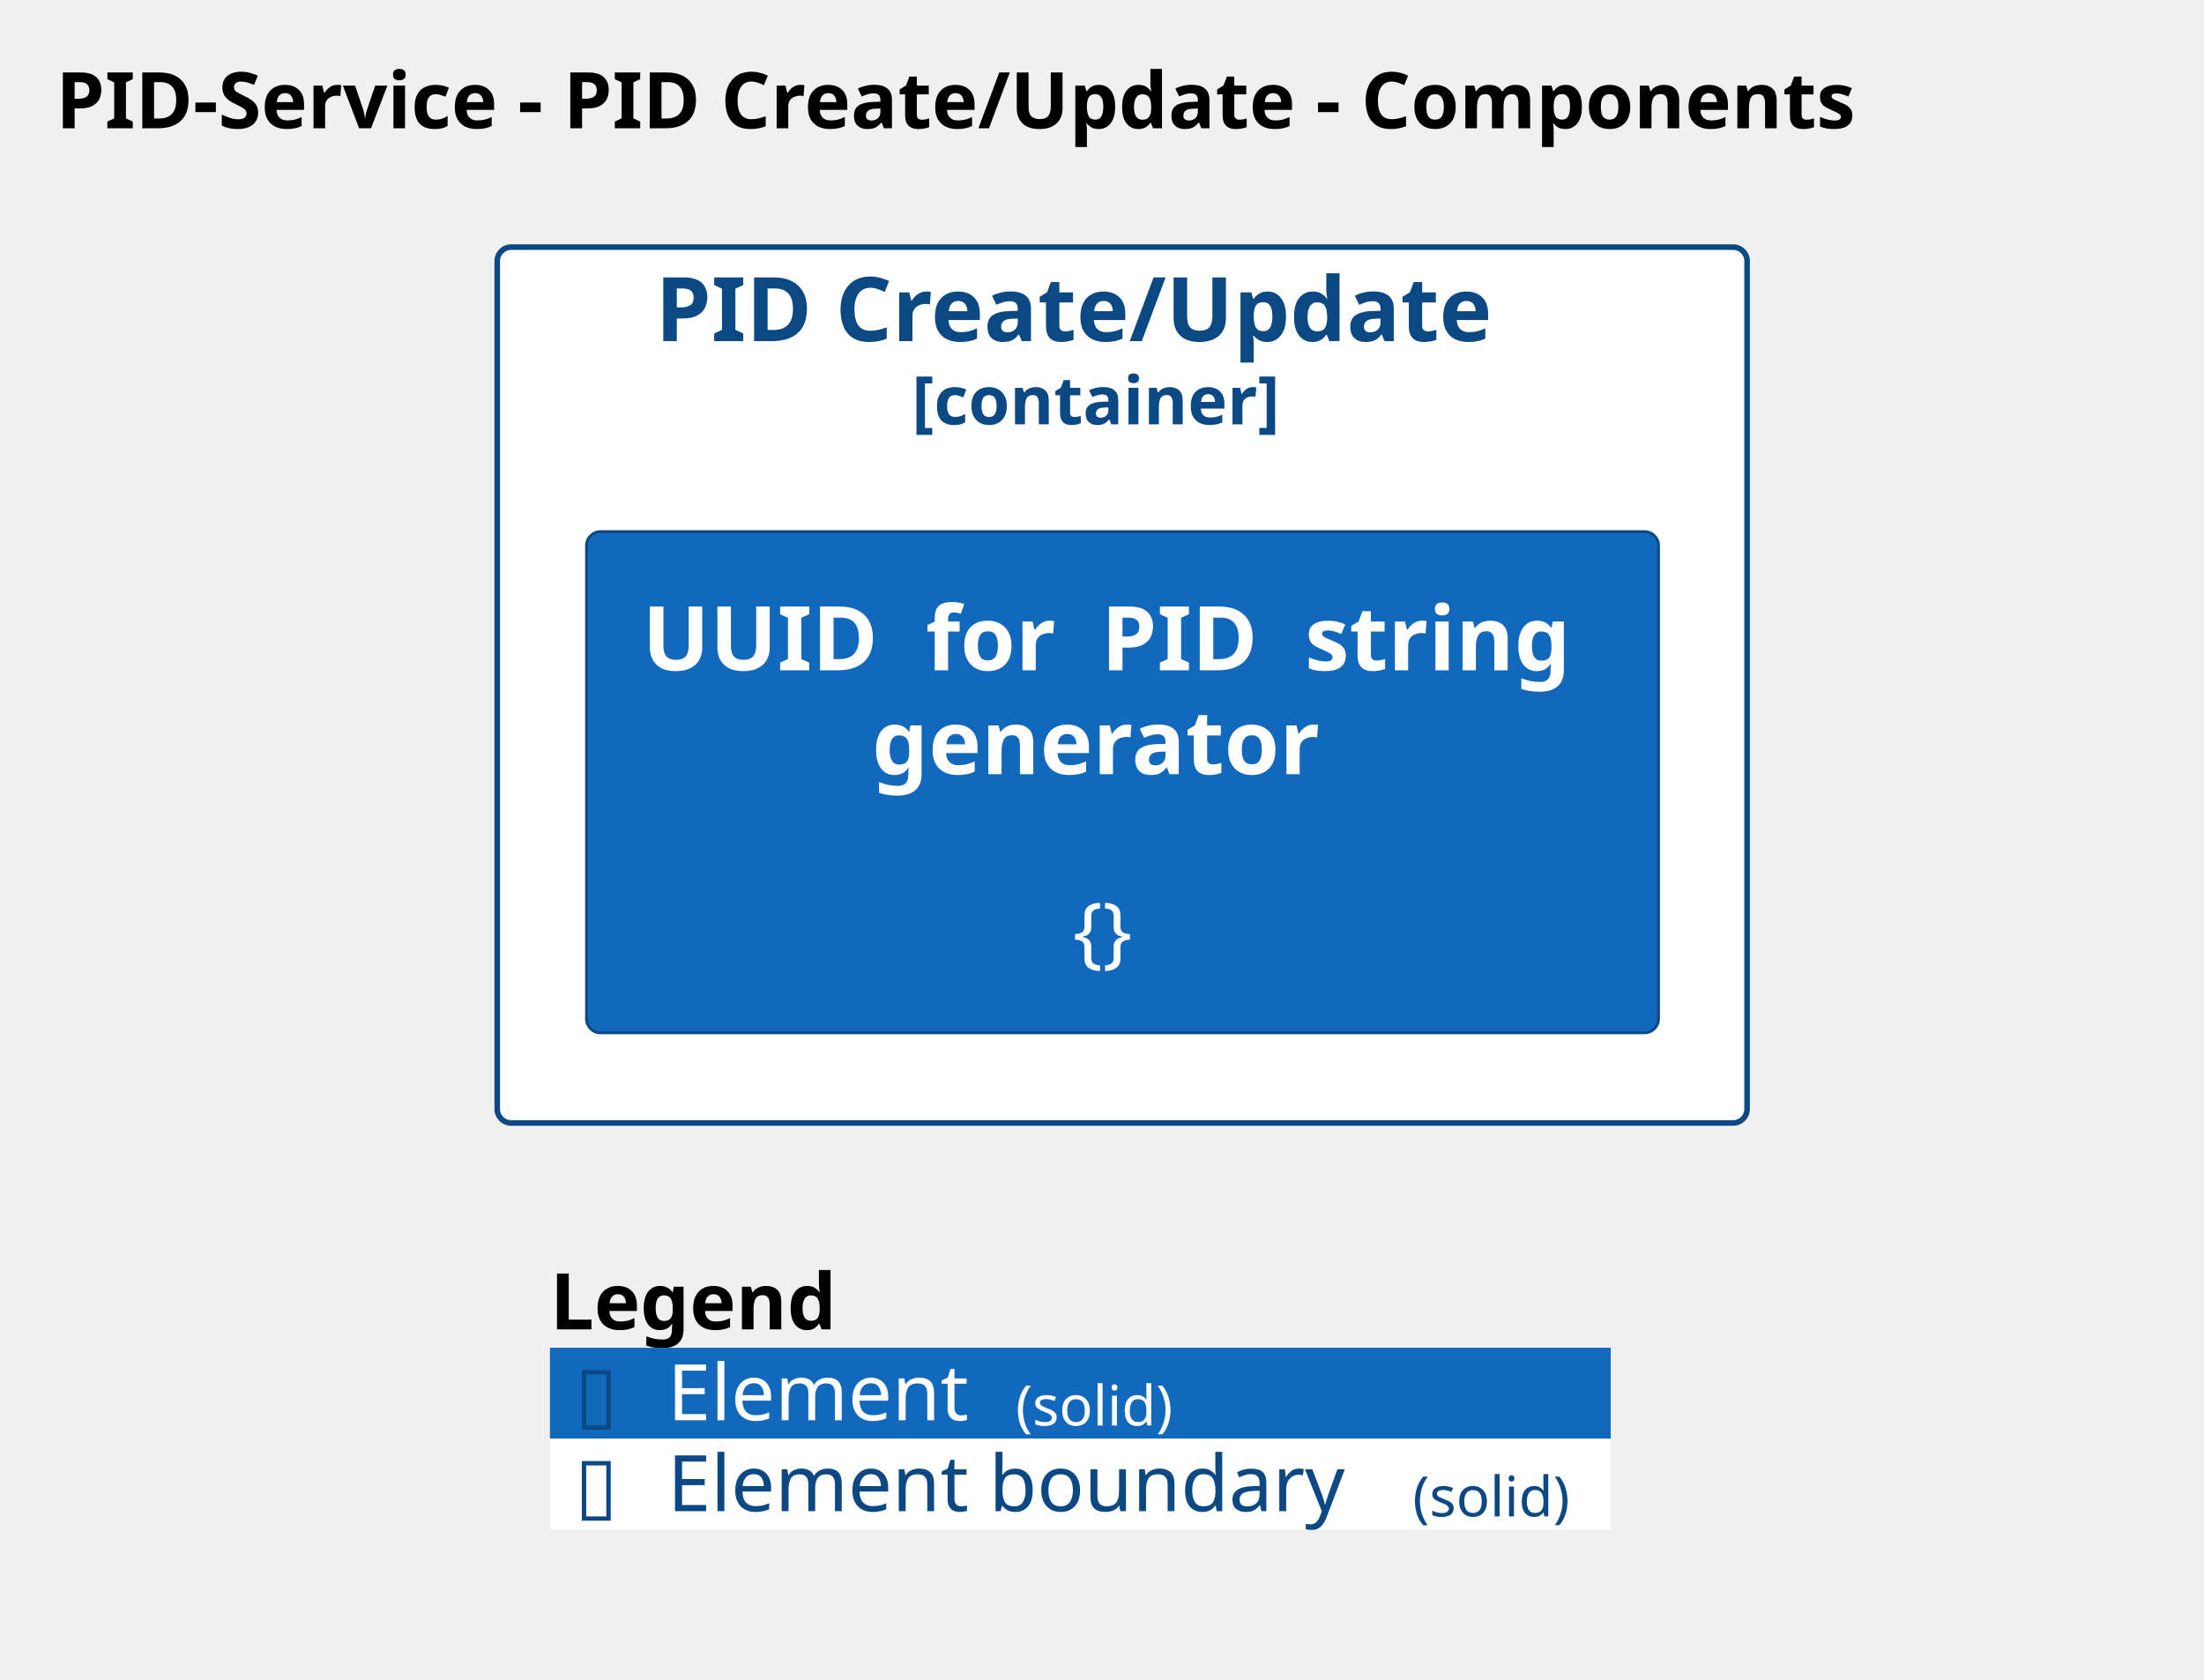
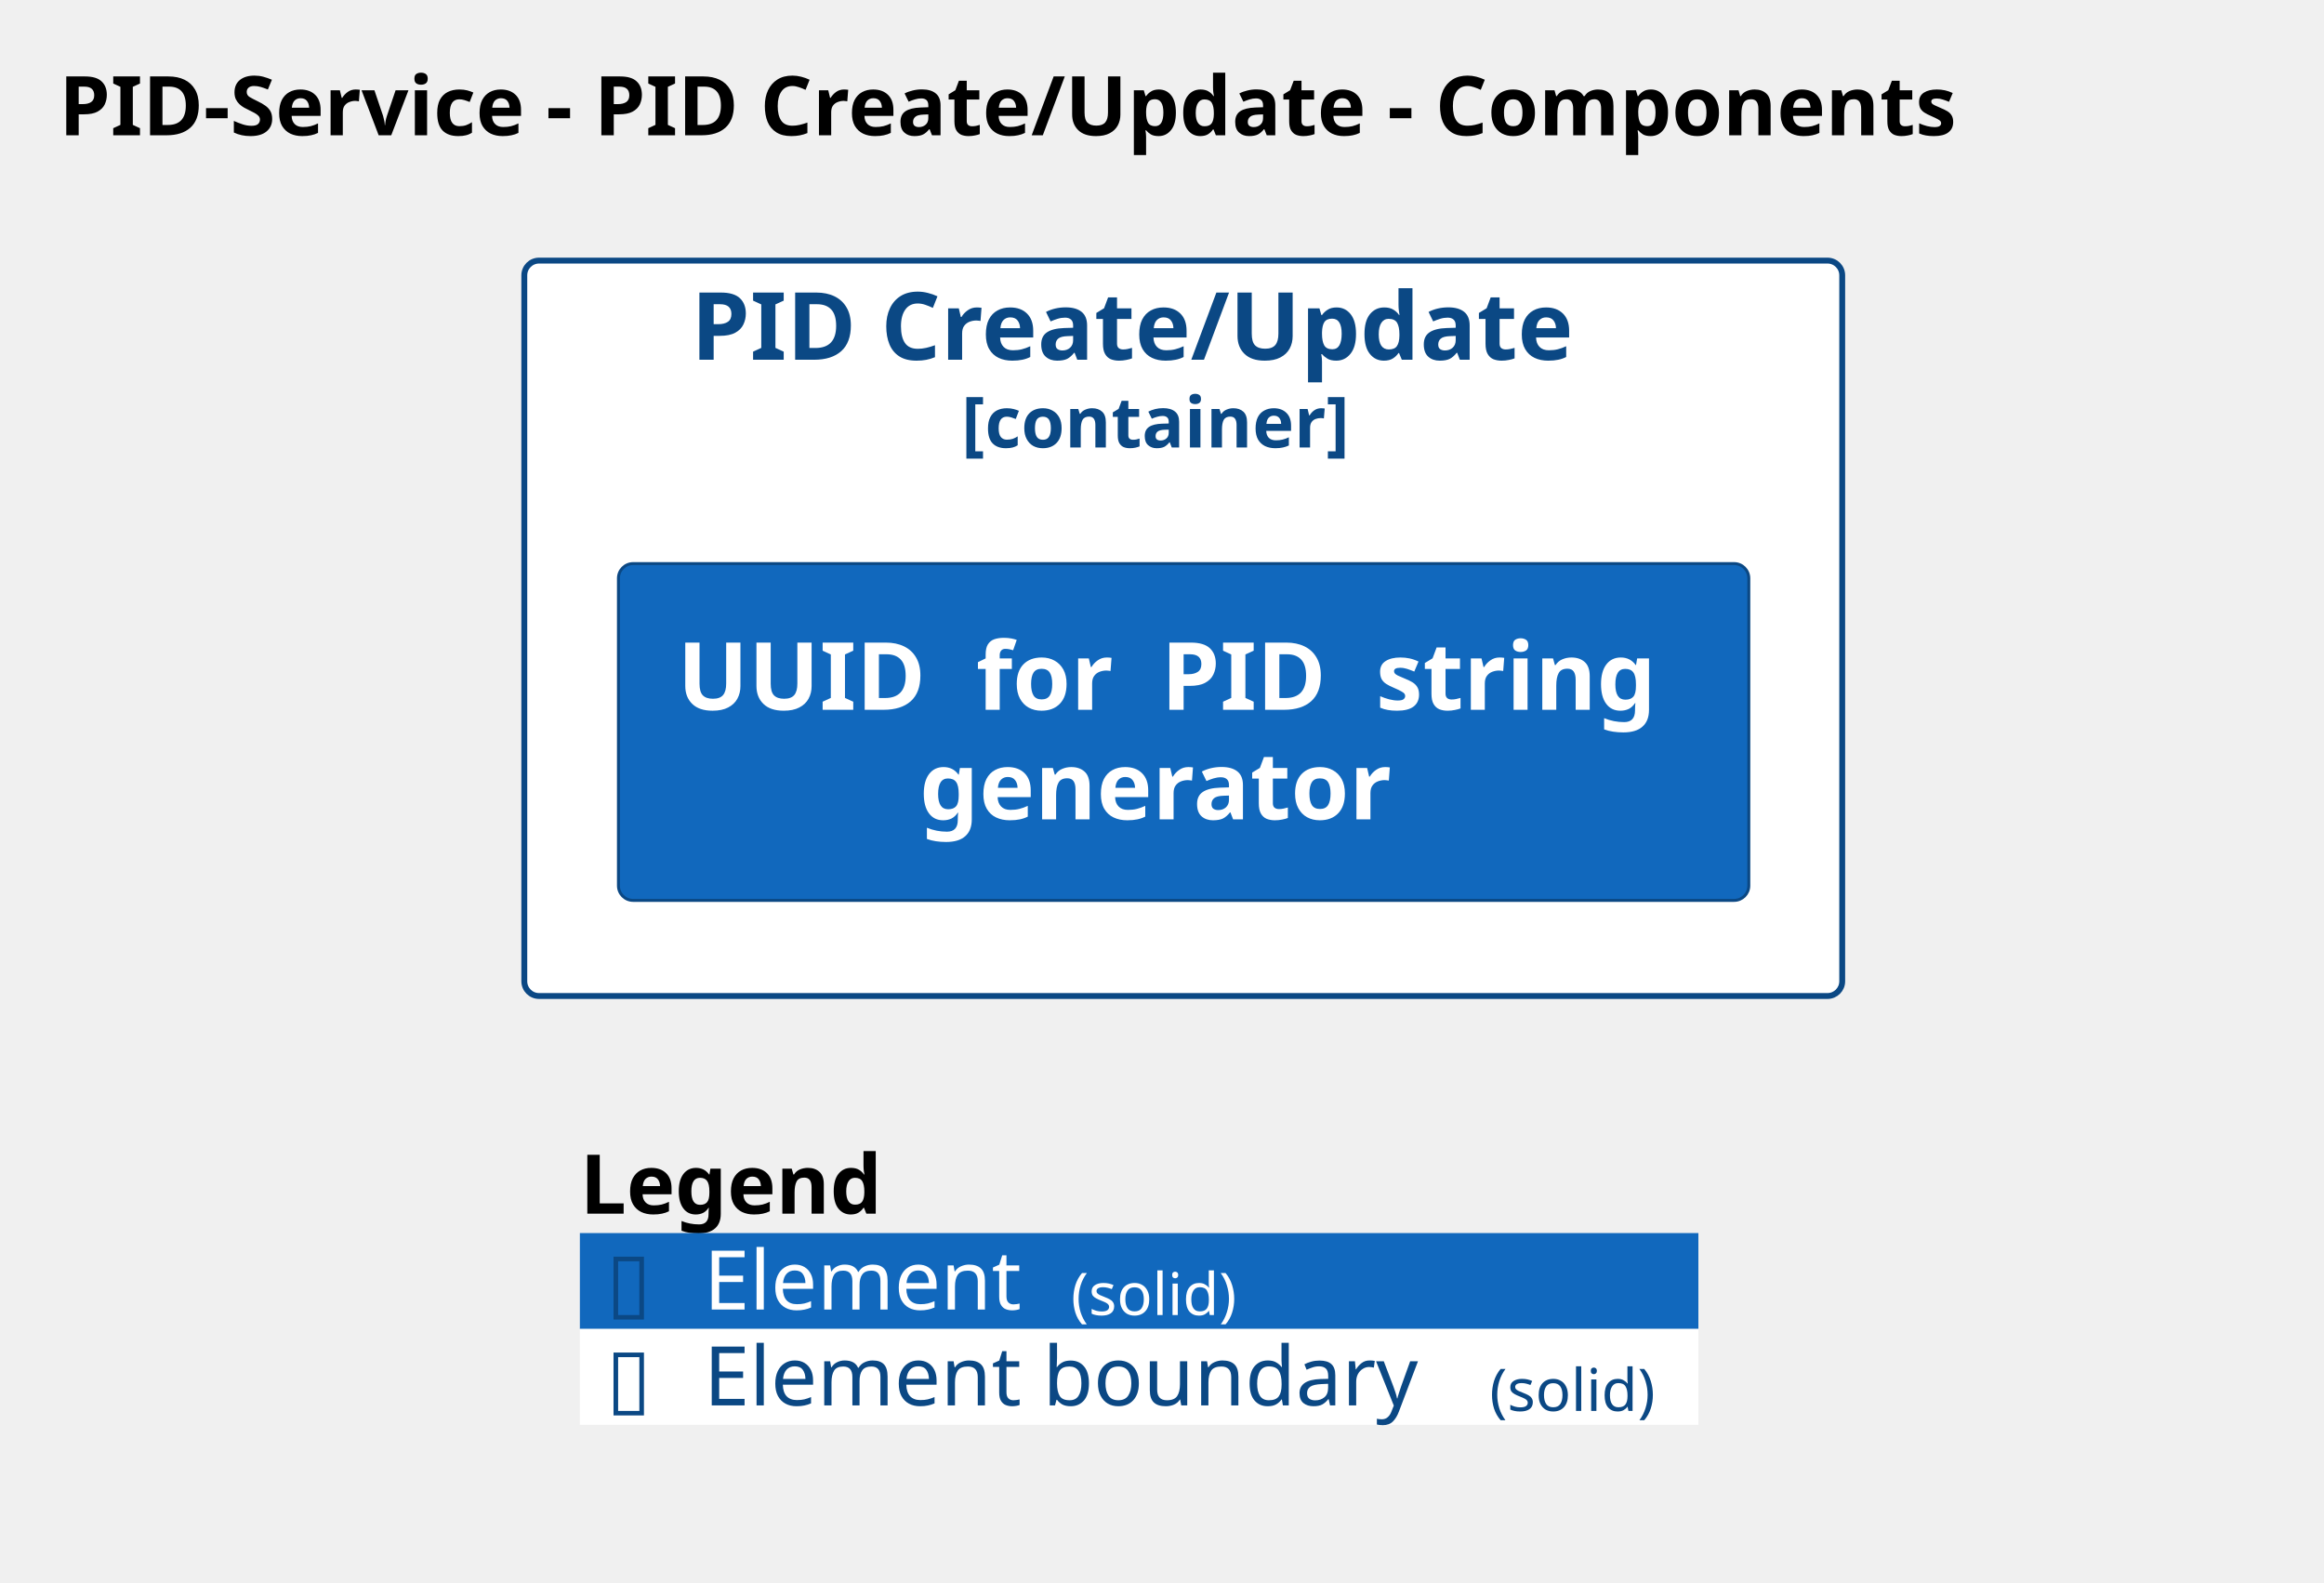
- <svg xmlns="http://www.w3.org/2000/svg" contentStyleType="text/css" data-diagram-type="DESCRIPTION" height="301px" preserveAspectRatio="none" style="width:395px;height:301px;background:#FFFFFF;" version="1.1" viewBox="0 0 395 301" width="395px" zoomAndPan="magnify">
+ <svg xmlns="http://www.w3.org/2000/svg" contentStyleType="text/css" data-diagram-type="DESCRIPTION" height="269px" preserveAspectRatio="none" style="width:395px;height:269px;background:#FFFFFF;" version="1.1" viewBox="0 0 395 269" width="395px" zoomAndPan="magnify">
  <defs />
  <g>
    <g class="title" data-source-line="2">
      <text fill="#000000" font-family="sans-serif" font-size="14" font-weight="bold" lengthAdjust="spacing" textLength="367.227" x="10" y="22.995">PID-Service - PID Create/Update - Components</text>
    </g>
    <g class="cluster" data-entity="PIDService.PIDCreateUpdate_boundary" data-source-line="1575" data-uid="ent0002" id="cluster_PIDService.PIDCreateUpdate_boundary">
-       <rect fill="#FFFFFF" height="157" rx="2.5" ry="2.5" style="stroke:#0B4884;stroke-width:1;" width="224" x="89.113" y="44.297" />
+       <rect fill="#FFFFFF" height="125" rx="2.5" ry="2.5" style="stroke:#0B4884;stroke-width:1;" width="224" x="89.113" y="44.297" />
      <text fill="#0B4884" font-family="sans-serif" font-size="16" font-weight="bold" lengthAdjust="spacing" textLength="167.352" x="117.438" y="61.148">PID Create/Update</text>
      <text fill="#0B4884" font-family="sans-serif" font-size="12" font-weight="bold" lengthAdjust="spacing" textLength="75.416" x="163.405" y="76.061">[container]</text>
    </g>
    <g class="entity" data-entity="PIDService.PIDCreateUpdate.UUIDforPIDstringgenerator" data-source-line="63" data-uid="ent0003" id="entity_PIDService.PIDCreateUpdate.UUIDforPIDstringgenerator">
-       <rect fill="#1168BD" height="89.844" rx="2.5" ry="2.5" style="stroke:#0B4884;stroke-width:0.5;" width="192.125" x="105.113" y="95.297" />
-       <text fill="#FFFFFF" font-family="sans-serif" font-size="16" font-weight="bold" lengthAdjust="spacing" textLength="45.219" x="115.113" y="120.148">UUID</text>
-       <text fill="#FFFFFF" font-family="sans-serif" font-size="16" font-weight="bold" lengthAdjust="spacing" textLength="5.57" x="160.332" y="120.148"> </text>
-       <text fill="#FFFFFF" font-family="sans-serif" font-size="16" font-weight="bold" lengthAdjust="spacing" textLength="25.844" x="165.902" y="120.148">for</text>
-       <text fill="#FFFFFF" font-family="sans-serif" font-size="16" font-weight="bold" lengthAdjust="spacing" textLength="5.57" x="191.746" y="120.148"> </text>
-       <text fill="#FFFFFF" font-family="sans-serif" font-size="16" font-weight="bold" lengthAdjust="spacing" textLength="30.961" x="197.316" y="120.148">PID</text>
-       <text fill="#FFFFFF" font-family="sans-serif" font-size="16" font-weight="bold" lengthAdjust="spacing" textLength="5.57" x="228.277" y="120.148"> </text>
-       <text fill="#FFFFFF" font-family="sans-serif" font-size="16" font-weight="bold" lengthAdjust="spacing" textLength="53.391" x="233.848" y="120.148">string</text>
-       <text fill="#FFFFFF" font-family="sans-serif" font-size="16" font-weight="bold" lengthAdjust="spacing" textLength="89.766" x="156.293" y="138.773">generator</text>
-       <text fill="#FFFFFF" font-family="sans-serif" font-size="14" lengthAdjust="spacing" textLength="4.45" x="198.951" y="155.542"> </text>
-       <text fill="#FFFFFF" font-family="sans-serif" font-size="14" lengthAdjust="spacing" textLength="17.814" x="192.269" y="171.839">{}</text>
+       <rect fill="#1168BD" height="57.25" rx="2.5" ry="2.5" style="stroke:#0B4884;stroke-width:0.5;" width="192.125" x="105.113" y="95.797" />
+       <text fill="#FFFFFF" font-family="sans-serif" font-size="16" font-weight="bold" lengthAdjust="spacing" textLength="45.219" x="115.113" y="120.648">UUID</text>
+       <text fill="#FFFFFF" font-family="sans-serif" font-size="16" font-weight="bold" lengthAdjust="spacing" textLength="5.57" x="160.332" y="120.648"> </text>
+       <text fill="#FFFFFF" font-family="sans-serif" font-size="16" font-weight="bold" lengthAdjust="spacing" textLength="25.844" x="165.902" y="120.648">for</text>
+       <text fill="#FFFFFF" font-family="sans-serif" font-size="16" font-weight="bold" lengthAdjust="spacing" textLength="5.57" x="191.746" y="120.648"> </text>
+       <text fill="#FFFFFF" font-family="sans-serif" font-size="16" font-weight="bold" lengthAdjust="spacing" textLength="30.961" x="197.316" y="120.648">PID</text>
+       <text fill="#FFFFFF" font-family="sans-serif" font-size="16" font-weight="bold" lengthAdjust="spacing" textLength="5.57" x="228.277" y="120.648"> </text>
+       <text fill="#FFFFFF" font-family="sans-serif" font-size="16" font-weight="bold" lengthAdjust="spacing" textLength="53.391" x="233.848" y="120.648">string</text>
+       <text fill="#FFFFFF" font-family="sans-serif" font-size="16" font-weight="bold" lengthAdjust="spacing" textLength="89.766" x="156.293" y="139.273">generator</text>
    </g>
    <g class="legend" data-source-line="1492">
-       <rect fill="none" height="16.297" style="stroke:none;stroke-width:1;" width="190.107" x="98.56" y="225.297" />
-       <text fill="#000000" font-family="sans-serif" font-size="14" font-weight="bold" lengthAdjust="spacing" textLength="57.921" x="98.56" y="238.292">Legend</text>
-       <text fill="#FFFFFF" font-family="sans-serif" font-size="14" lengthAdjust="spacing" textLength="4.45" x="161.355" y="238.292"> </text>
-       <rect fill="#1168BD" height="16.297" style="stroke:none;stroke-width:1;" width="190.107" x="98.56" y="241.594" />
-       <text fill="#0B4884" font-family="sans-serif" font-size="14" lengthAdjust="spacing" textLength="7.704" x="103.01" y="254.589">▯</text>
-       <text fill="#FFFFFF" font-family="sans-serif" font-size="14" lengthAdjust="spacing" textLength="4.45" x="110.714" y="254.589"> </text>
-       <text fill="#FFFFFF" font-family="sans-serif" font-size="14" lengthAdjust="spacing" textLength="57.962" x="119.614" y="254.589">Element</text>
-       <text fill="#FFFFFF" font-family="sans-serif" font-size="10" lengthAdjust="spacing" textLength="31.035" x="182.026" y="255.532">(solid)</text>
-       <text fill="#FFFFFF" font-family="sans-serif" font-size="14" lengthAdjust="spacing" textLength="4.45" x="213.061" y="254.589"> </text>
-       <rect fill="#FFFFFF" height="16.297" style="stroke:none;stroke-width:1;" width="190.107" x="98.56" y="257.891" />
-       <text fill="#0B4884" font-family="sans-serif" font-size="14" lengthAdjust="spacing" textLength="7.704" x="103.01" y="270.886">▯</text>
-       <text fill="#FFFFFF" font-family="sans-serif" font-size="14" lengthAdjust="spacing" textLength="4.45" x="110.714" y="270.886"> </text>
-       <text fill="#0B4884" font-family="sans-serif" font-size="14" lengthAdjust="spacing" textLength="129.117" x="119.614" y="270.886">Element boundary</text>
-       <text fill="#0B4884" font-family="sans-serif" font-size="10" lengthAdjust="spacing" textLength="31.035" x="253.182" y="271.829">(solid)</text>
-       <text fill="#FFFFFF" font-family="sans-serif" font-size="14" lengthAdjust="spacing" textLength="4.45" x="284.217" y="270.886"> </text>
-       <line style="stroke:none;stroke-width:1;" x1="98.56" x2="288.667" y1="225.297" y2="225.297" />
-       <line style="stroke:none;stroke-width:1;" x1="98.56" x2="288.667" y1="241.594" y2="241.594" />
-       <line style="stroke:none;stroke-width:1;" x1="98.56" x2="288.667" y1="257.891" y2="257.891" />
-       <line style="stroke:none;stroke-width:1;" x1="98.56" x2="288.667" y1="274.188" y2="274.188" />
-       <line style="stroke:none;stroke-width:1;" x1="98.56" x2="98.56" y1="225.297" y2="274.188" />
-       <line style="stroke:none;stroke-width:1;" x1="288.667" x2="288.667" y1="225.297" y2="274.188" />
+       <rect fill="none" height="16.297" style="stroke:none;stroke-width:1;" width="190.107" x="98.56" y="193.297" />
+       <text fill="#000000" font-family="sans-serif" font-size="14" font-weight="bold" lengthAdjust="spacing" textLength="57.921" x="98.56" y="206.292">Legend</text>
+       <text fill="#FFFFFF" font-family="sans-serif" font-size="14" lengthAdjust="spacing" textLength="4.45" x="161.355" y="206.292"> </text>
+       <rect fill="#1168BD" height="16.297" style="stroke:none;stroke-width:1;" width="190.107" x="98.56" y="209.594" />
+       <text fill="#0B4884" font-family="sans-serif" font-size="14" lengthAdjust="spacing" textLength="7.704" x="103.01" y="222.589">▯</text>
+       <text fill="#FFFFFF" font-family="sans-serif" font-size="14" lengthAdjust="spacing" textLength="4.45" x="110.714" y="222.589"> </text>
+       <text fill="#FFFFFF" font-family="sans-serif" font-size="14" lengthAdjust="spacing" textLength="57.962" x="119.614" y="222.589">Element</text>
+       <text fill="#FFFFFF" font-family="sans-serif" font-size="10" lengthAdjust="spacing" textLength="31.035" x="182.026" y="223.532">(solid)</text>
+       <text fill="#FFFFFF" font-family="sans-serif" font-size="14" lengthAdjust="spacing" textLength="4.45" x="213.061" y="222.589"> </text>
+       <rect fill="#FFFFFF" height="16.297" style="stroke:none;stroke-width:1;" width="190.107" x="98.56" y="225.891" />
+       <text fill="#0B4884" font-family="sans-serif" font-size="14" lengthAdjust="spacing" textLength="7.704" x="103.01" y="238.886">▯</text>
+       <text fill="#FFFFFF" font-family="sans-serif" font-size="14" lengthAdjust="spacing" textLength="4.45" x="110.714" y="238.886"> </text>
+       <text fill="#0B4884" font-family="sans-serif" font-size="14" lengthAdjust="spacing" textLength="129.117" x="119.614" y="238.886">Element boundary</text>
+       <text fill="#0B4884" font-family="sans-serif" font-size="10" lengthAdjust="spacing" textLength="31.035" x="253.182" y="239.829">(solid)</text>
+       <text fill="#FFFFFF" font-family="sans-serif" font-size="14" lengthAdjust="spacing" textLength="4.45" x="284.217" y="238.886"> </text>
+       <line style="stroke:none;stroke-width:1;" x1="98.56" x2="288.667" y1="193.297" y2="193.297" />
+       <line style="stroke:none;stroke-width:1;" x1="98.56" x2="288.667" y1="209.594" y2="209.594" />
+       <line style="stroke:none;stroke-width:1;" x1="98.56" x2="288.667" y1="225.891" y2="225.891" />
+       <line style="stroke:none;stroke-width:1;" x1="98.56" x2="288.667" y1="242.188" y2="242.188" />
+       <line style="stroke:none;stroke-width:1;" x1="98.56" x2="98.56" y1="193.297" y2="242.188" />
+       <line style="stroke:none;stroke-width:1;" x1="288.667" x2="288.667" y1="193.297" y2="242.188" />
    </g>
  </g>
</svg>
